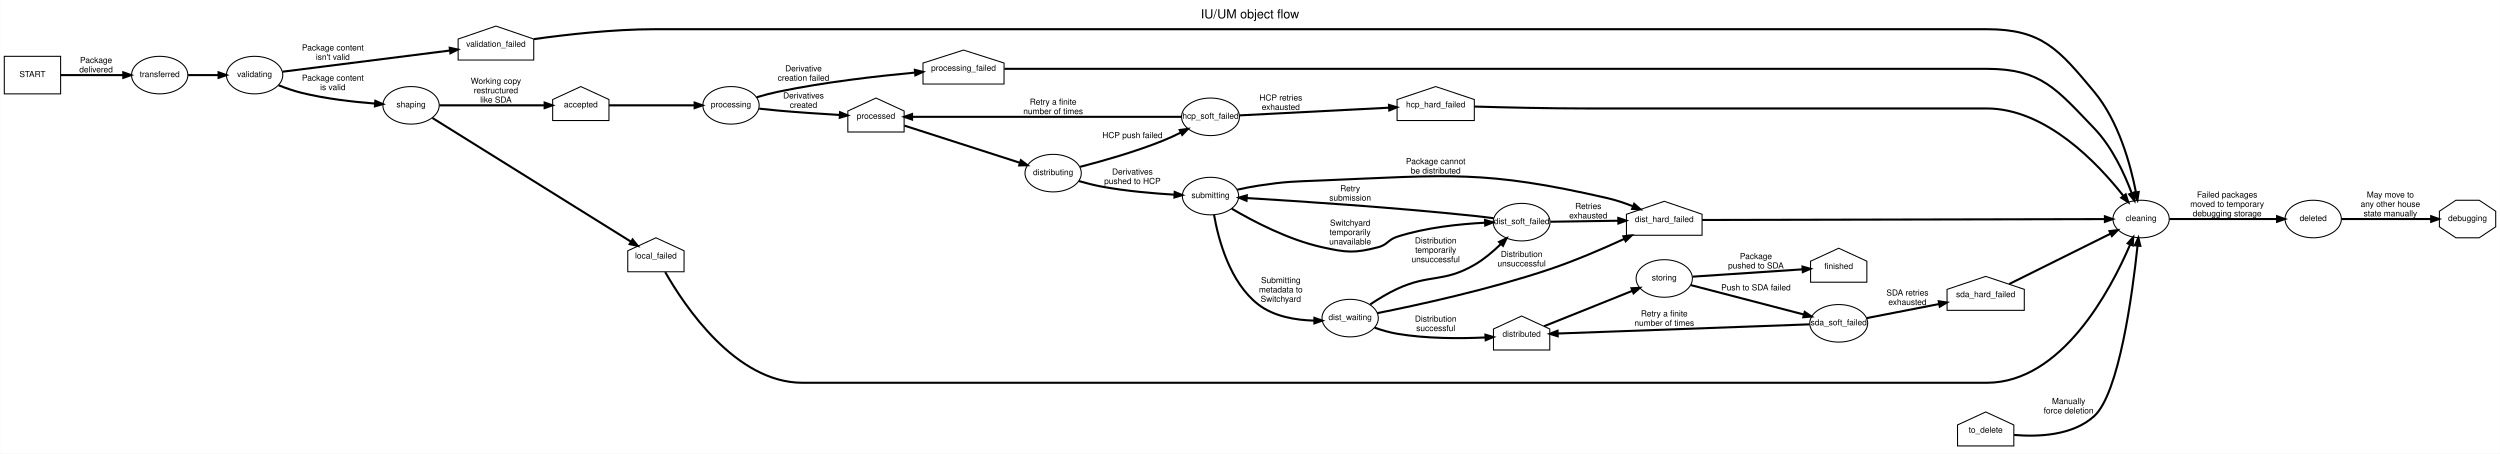
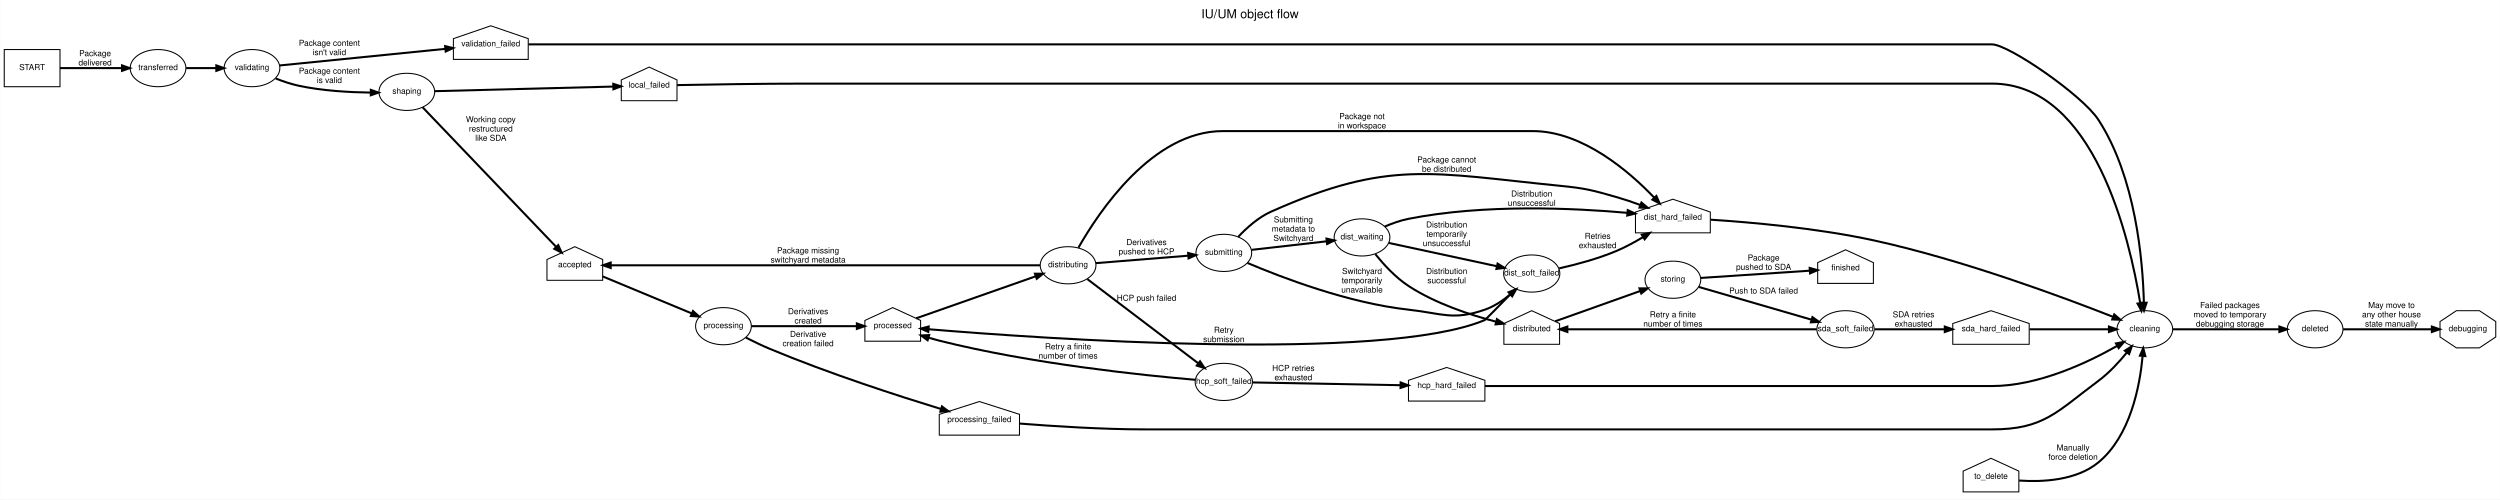
- <svg xmlns="http://www.w3.org/2000/svg" width="2397pt" height="435pt" viewBox="0.00 0.00 2396.77 435.00">
-   <g id="graph0" class="graph" transform="scale(1 1) rotate(0) translate(4 431)">
-     <polygon fill="white" stroke="transparent" points="-4,4 -4,-431 2392.77,-431 2392.77,4 -4,4" />
-     <text text-anchor="middle" x="1194.39" y="-413.4" font-family="Helvetica" font-size="12.00">IU/UM object flow</text>
+ <svg xmlns="http://www.w3.org/2000/svg" width="2422pt" height="484pt" viewBox="0.00 0.00 2421.77 484.00">
+   <g id="graph0" class="graph" transform="scale(1 1) rotate(0) translate(4 480)">
+     <polygon fill="white" stroke="transparent" points="-4,4 -4,-480 2417.77,-480 2417.77,4 -4,4" />
+     <text text-anchor="middle" x="1206.89" y="-462.4" font-family="Helvetica" font-size="12.00">IU/UM object flow</text>
    <g id="node1" class="node">
-       <polygon fill="none" stroke="black" points="54,-377 0,-377 0,-341 54,-341 54,-377" />
-       <text text-anchor="middle" x="27" y="-357.1" font-family="Helvetica" font-size="8.00">START</text>
+       <polygon fill="none" stroke="black" points="54,-432 0,-432 0,-396 54,-396 54,-432" />
+       <text text-anchor="middle" x="27" y="-412.1" font-family="Helvetica" font-size="8.00">START</text>
    </g>
    <g id="node2" class="node">
-       <ellipse fill="none" stroke="black" cx="149" cy="-359" rx="27" ry="18" />
-       <text text-anchor="middle" x="149" y="-357.1" font-family="Helvetica" font-size="8.00">transferred</text>
+       <ellipse fill="none" stroke="black" cx="149" cy="-414" rx="27" ry="18" />
+       <text text-anchor="middle" x="149" y="-412.1" font-family="Helvetica" font-size="8.00">transferred</text>
    </g>
    <g id="edge1" class="edge">
-       <path fill="none" stroke="black" stroke-width="2" d="M54.04,-359C71.61,-359 94.97,-359 114,-359" />
-       <polygon fill="black" stroke="black" stroke-width="2" points="114.1,-361.63 121.6,-359 114.1,-356.38 114.1,-361.63" />
-       <text text-anchor="middle" x="88" y="-370.6" font-family="Helvetica" font-size="8.00">Package</text>
-       <text text-anchor="middle" x="88" y="-361.6" font-family="Helvetica" font-size="8.00">delivered</text>
+       <path fill="none" stroke="black" stroke-width="2" d="M54.04,-414C71.61,-414 94.97,-414 114,-414" />
+       <polygon fill="black" stroke="black" stroke-width="2" points="114.1,-416.63 121.6,-414 114.1,-411.38 114.1,-416.63" />
+       <text text-anchor="middle" x="88" y="-425.6" font-family="Helvetica" font-size="8.00">Package</text>
+       <text text-anchor="middle" x="88" y="-416.6" font-family="Helvetica" font-size="8.00">delivered</text>
    </g>
    <g id="node3" class="node">
-       <ellipse fill="none" stroke="black" cx="240" cy="-359" rx="27" ry="18" />
-       <text text-anchor="middle" x="240" y="-357.1" font-family="Helvetica" font-size="8.00">validating</text>
+       <ellipse fill="none" stroke="black" cx="240" cy="-414" rx="27" ry="18" />
+       <text text-anchor="middle" x="240" y="-412.1" font-family="Helvetica" font-size="8.00">validating</text>
    </g>
    <g id="edge2" class="edge">
-       <path fill="none" stroke="black" stroke-width="2" d="M176.22,-359C185.37,-359 195.76,-359 205.41,-359" />
-       <polygon fill="black" stroke="black" stroke-width="2" points="205.47,-361.63 212.97,-359 205.47,-356.38 205.47,-361.63" />
+       <path fill="none" stroke="black" stroke-width="2" d="M176.22,-414C185.37,-414 195.76,-414 205.41,-414" />
+       <polygon fill="black" stroke="black" stroke-width="2" points="205.47,-416.63 212.97,-414 205.47,-411.38 205.47,-416.63" />
    </g>
    <g id="node4" class="node">
-       <polygon fill="none" stroke="black" points="507.65,-393.56 471.38,-406 435.12,-393.56 435.15,-373.44 507.62,-373.44 507.65,-393.56" />
-       <text text-anchor="middle" x="471.38" y="-386.1" font-family="Helvetica" font-size="8.00">validation_failed</text>
+       <polygon fill="none" stroke="black" points="507.65,-442.56 471.38,-455 435.12,-442.56 435.15,-422.44 507.62,-422.44 507.65,-442.56" />
+       <text text-anchor="middle" x="471.38" y="-435.1" font-family="Helvetica" font-size="8.00">validation_failed</text>
    </g>
    <g id="edge4" class="edge">
-       <path fill="none" stroke="black" stroke-width="2" d="M266.87,-362.27C305.82,-367.2 380.01,-376.57 427.24,-382.55" />
-       <polygon fill="black" stroke="black" stroke-width="2" points="427.1,-385.17 434.87,-383.51 427.76,-379.96 427.1,-385.17" />
-       <text text-anchor="middle" x="315" y="-382.6" font-family="Helvetica" font-size="8.00">Package content</text>
-       <text text-anchor="middle" x="315" y="-373.6" font-family="Helvetica" font-size="8.00">isn't valid</text>
+       <path fill="none" stroke="black" stroke-width="2" d="M266.87,-416.59C305.82,-420.5 380.01,-427.94 427.24,-432.67" />
+       <polygon fill="black" stroke="black" stroke-width="2" points="427.14,-435.3 434.87,-433.44 427.67,-430.08 427.14,-435.3" />
+       <text text-anchor="middle" x="315" y="-435.6" font-family="Helvetica" font-size="8.00">Package content</text>
+       <text text-anchor="middle" x="315" y="-426.6" font-family="Helvetica" font-size="8.00">isn't valid</text>
    </g>
    <g id="node5" class="node">
-       <ellipse fill="none" stroke="black" cx="390" cy="-330" rx="27" ry="18" />
-       <text text-anchor="middle" x="390" y="-328.1" font-family="Helvetica" font-size="8.00">shaping</text>
+       <ellipse fill="none" stroke="black" cx="390" cy="-391" rx="27" ry="18" />
+       <text text-anchor="middle" x="390" y="-389.1" font-family="Helvetica" font-size="8.00">shaping</text>
    </g>
    <g id="edge3" class="edge">
-       <path fill="none" stroke="black" stroke-width="2" d="M263.03,-349.23C269.95,-346.51 277.69,-343.8 285,-342 308.16,-336.29 334.9,-333.28 355.47,-331.7" />
-       <polygon fill="black" stroke="black" stroke-width="2" points="355.74,-334.32 363.03,-331.17 355.37,-329.08 355.74,-334.32" />
-       <text text-anchor="middle" x="315" y="-353.6" font-family="Helvetica" font-size="8.00">Package content</text>
-       <text text-anchor="middle" x="315" y="-344.6" font-family="Helvetica" font-size="8.00">is valid</text>
+       <path fill="none" stroke="black" stroke-width="2" d="M262.97,-403.97C269.88,-401.24 277.64,-398.59 285,-397 308.04,-392.01 334.58,-390.55 355.08,-390.31" />
+       <polygon fill="black" stroke="black" stroke-width="2" points="355.14,-392.94 362.63,-390.28 355.11,-387.69 355.14,-392.94" />
+       <text text-anchor="middle" x="315" y="-408.6" font-family="Helvetica" font-size="8.00">Package content</text>
+       <text text-anchor="middle" x="315" y="-399.6" font-family="Helvetica" font-size="8.00">is valid</text>
    </g>
    <g id="node21" class="node">
-       <ellipse fill="none" stroke="black" cx="2048.77" cy="-221" rx="27" ry="18" />
-       <text text-anchor="middle" x="2048.77" y="-219.1" font-family="Helvetica" font-size="8.00">cleaning</text>
+       <ellipse fill="none" stroke="black" cx="2073.77" cy="-161" rx="27" ry="18" />
+       <text text-anchor="middle" x="2073.77" y="-159.1" font-family="Helvetica" font-size="8.00">cleaning</text>
    </g>
    <g id="edge5" class="edge">
-       <path fill="none" stroke="black" stroke-width="2" d="M507.77,-393.5C538.38,-397.78 583.89,-403 623.77,-403 623.77,-403 623.77,-403 1900.75,-403 1953.74,-403 1969.85,-383.7 2003.77,-343 2027.26,-314.82 2038.67,-273.1 2043.87,-246.48" />
-       <polygon fill="black" stroke="black" stroke-width="2" points="2046.45,-246.92 2045.23,-239.07 2041.29,-245.97 2046.45,-246.92" />
+       <path fill="none" stroke="black" stroke-width="2" d="M507.86,-437C538.54,-437 584.08,-437 623.77,-437 623.77,-437 623.77,-437 1925.75,-437 1941.7,-437 2013.23,-387.9 2028.77,-364 2064.98,-308.3 2071.86,-227.65 2072.87,-186.79" />
+       <polygon fill="black" stroke="black" stroke-width="2" points="2075.5,-186.72 2073.01,-179.17 2070.25,-186.63 2075.5,-186.72" />
    </g>
    <g id="node6" class="node">
-       <polygon fill="none" stroke="black" points="651.77,-190.56 624.77,-203 597.77,-190.56 597.79,-170.44 651.74,-170.44 651.77,-190.56" />
-       <text text-anchor="middle" x="624.77" y="-183.1" font-family="Helvetica" font-size="8.00">local_failed</text>
+       <polygon fill="none" stroke="black" points="651.77,-402.56 624.77,-415 597.77,-402.56 597.79,-382.44 651.74,-382.44 651.77,-402.56" />
+       <text text-anchor="middle" x="624.77" y="-395.1" font-family="Helvetica" font-size="8.00">local_failed</text>
    </g>
    <g id="edge7" class="edge">
-       <path fill="none" stroke="black" stroke-width="2" d="M410.45,-317.89C453.16,-291.28 555.01,-227.83 600.79,-199.31" />
-       <polygon fill="black" stroke="black" stroke-width="2" points="602.4,-201.4 607.38,-195.21 599.63,-196.94 602.4,-201.4" />
+       <path fill="none" stroke="black" stroke-width="2" d="M417.25,-391.68C459.62,-392.77 543.06,-394.92 589.87,-396.13" />
+       <polygon fill="black" stroke="black" stroke-width="2" points="590.05,-398.76 597.61,-396.33 590.18,-393.51 590.05,-398.76" />
    </g>
    <g id="node7" class="node">
-       <polygon fill="none" stroke="black" points="579.77,-335.56 552.77,-348 525.77,-335.56 525.79,-315.44 579.74,-315.44 579.77,-335.56" />
-       <text text-anchor="middle" x="552.77" y="-328.1" font-family="Helvetica" font-size="8.00">accepted</text>
+       <polygon fill="none" stroke="black" points="579.77,-228.56 552.77,-241 525.77,-228.56 525.79,-208.44 579.74,-208.44 579.77,-228.56" />
+       <text text-anchor="middle" x="552.77" y="-221.1" font-family="Helvetica" font-size="8.00">accepted</text>
    </g>
    <g id="edge6" class="edge">
-       <path fill="none" stroke="black" stroke-width="2" d="M417.19,-330C444.63,-330 487.85,-330 517.88,-330" />
-       <polygon fill="black" stroke="black" stroke-width="2" points="518.09,-332.63 525.59,-330 518.09,-327.38 518.09,-332.63" />
-       <text text-anchor="middle" x="471.38" y="-350.6" font-family="Helvetica" font-size="8.00">Working copy</text>
-       <text text-anchor="middle" x="471.38" y="-341.6" font-family="Helvetica" font-size="8.00">restructured</text>
-       <text text-anchor="middle" x="471.38" y="-332.6" font-family="Helvetica" font-size="8.00">like SDA</text>
+       <path fill="none" stroke="black" stroke-width="2" d="M405.27,-376.09C434.78,-345.25 502.46,-274.52 534.43,-241.11" />
+       <polygon fill="black" stroke="black" stroke-width="2" points="536.68,-242.56 539.97,-235.33 532.89,-238.93 536.68,-242.56" />
+       <text text-anchor="middle" x="471.38" y="-361.6" font-family="Helvetica" font-size="8.00">Working copy</text>
+       <text text-anchor="middle" x="471.38" y="-352.6" font-family="Helvetica" font-size="8.00">restructured</text>
+       <text text-anchor="middle" x="471.38" y="-343.6" font-family="Helvetica" font-size="8.00">like SDA</text>
    </g>
    <g id="edge8" class="edge">
-       <path fill="none" stroke="black" stroke-width="2" d="M633.67,-170.16C652.07,-137.85 701.15,-64 765.27,-64 765.27,-64 765.27,-64 1900.75,-64 1972.56,-64 2019.44,-152.58 2038.33,-196.67" />
-       <polygon fill="black" stroke="black" stroke-width="2" points="2035.91,-197.69 2041.22,-203.6 2040.76,-195.67 2035.91,-197.69" />
+       <path fill="none" stroke="black" stroke-width="2" d="M651.85,-397.55C682.13,-398.14 733.56,-399 777.77,-399 777.77,-399 777.77,-399 1925.75,-399 2024.75,-399 2059.31,-248.09 2069.28,-186.61" />
+       <polygon fill="black" stroke="black" stroke-width="2" points="2071.92,-186.7 2070.48,-178.89 2066.73,-185.9 2071.92,-186.7" />
    </g>
    <g id="node8" class="node">
-       <ellipse fill="none" stroke="black" cx="696.77" cy="-330" rx="27" ry="18" />
-       <text text-anchor="middle" x="696.77" y="-328.1" font-family="Helvetica" font-size="8.00">processing</text>
+       <ellipse fill="none" stroke="black" cx="696.77" cy="-164" rx="27" ry="18" />
+       <text text-anchor="middle" x="696.77" y="-162.1" font-family="Helvetica" font-size="8.00">processing</text>
    </g>
    <g id="edge9" class="edge">
-       <path fill="none" stroke="black" stroke-width="2" d="M579.81,-330C602.89,-330 636.72,-330 661.89,-330" />
-       <polygon fill="black" stroke="black" stroke-width="2" points="661.91,-332.63 669.41,-330 661.91,-327.38 661.91,-332.63" />
+       <path fill="none" stroke="black" stroke-width="2" d="M579.81,-212.18C604.15,-202.07 640.46,-186.98 665.95,-176.39" />
+       <polygon fill="black" stroke="black" stroke-width="2" points="667.24,-178.69 673.16,-173.39 665.23,-173.85 667.24,-178.69" />
    </g>
    <g id="node9" class="node">
-       <polygon fill="none" stroke="black" points="958.58,-370.56 919.7,-383 880.83,-370.56 880.87,-350.44 958.54,-350.44 958.58,-370.56" />
-       <text text-anchor="middle" x="919.7" y="-363.1" font-family="Helvetica" font-size="8.00">processing_failed</text>
+       <polygon fill="none" stroke="black" points="983.58,-78.56 944.7,-91 905.83,-78.56 905.87,-58.44 983.54,-58.44 983.58,-78.56" />
+       <text text-anchor="middle" x="944.7" y="-71.1" font-family="Helvetica" font-size="8.00">processing_failed</text>
    </g>
    <g id="edge11" class="edge">
-       <path fill="none" stroke="black" stroke-width="2" d="M721.33,-337.74C727.89,-339.68 735.06,-341.6 741.77,-343 785.86,-352.19 836.98,-358.04 872.91,-361.38" />
-       <polygon fill="black" stroke="black" stroke-width="2" points="873.08,-364.03 880.79,-362.09 873.55,-358.8 873.08,-364.03" />
-       <text text-anchor="middle" x="766.27" y="-362.6" font-family="Helvetica" font-size="8.00">Derivative</text>
-       <text text-anchor="middle" x="766.27" y="-353.6" font-family="Helvetica" font-size="8.00">creation failed</text>
+       <path fill="none" stroke="black" stroke-width="2" d="M718.54,-152.9C725.79,-149.21 734.05,-145.23 741.77,-142 798.55,-118.23 866.69,-96.25 907.53,-83.75" />
+       <polygon fill="black" stroke="black" stroke-width="2" points="908.42,-86.22 914.83,-81.52 906.89,-81.2 908.42,-86.22" />
+       <text text-anchor="middle" x="778.77" y="-153.6" font-family="Helvetica" font-size="8.00">Derivative</text>
+       <text text-anchor="middle" x="778.77" y="-144.6" font-family="Helvetica" font-size="8.00">creation failed</text>
    </g>
    <g id="node10" class="node">
-       <polygon fill="none" stroke="black" points="862.77,-324.56 835.77,-337 808.77,-324.56 808.79,-304.44 862.74,-304.44 862.77,-324.56" />
-       <text text-anchor="middle" x="835.77" y="-317.1" font-family="Helvetica" font-size="8.00">processed</text>
+       <polygon fill="none" stroke="black" points="887.77,-169.56 860.77,-182 833.77,-169.56 833.79,-149.44 887.74,-149.44 887.77,-169.56" />
+       <text text-anchor="middle" x="860.77" y="-162.1" font-family="Helvetica" font-size="8.00">processed</text>
    </g>
    <g id="edge10" class="edge">
-       <path fill="none" stroke="black" stroke-width="2" d="M723.8,-326.83C729.7,-326.17 735.95,-325.52 741.77,-325 761.33,-323.26 783.26,-321.82 800.9,-320.79" />
-       <polygon fill="black" stroke="black" stroke-width="2" points="801.35,-323.39 808.68,-320.34 801.05,-318.15 801.35,-323.39" />
-       <text text-anchor="middle" x="766.27" y="-336.6" font-family="Helvetica" font-size="8.00">Derivatives</text>
-       <text text-anchor="middle" x="766.27" y="-327.6" font-family="Helvetica" font-size="8.00">created</text>
+       <path fill="none" stroke="black" stroke-width="2" d="M723.79,-164C751.46,-164 795.34,-164 825.73,-164" />
+       <polygon fill="black" stroke="black" stroke-width="2" points="826.03,-166.63 833.53,-164 826.03,-161.38 826.03,-166.63" />
+       <text text-anchor="middle" x="778.77" y="-175.6" font-family="Helvetica" font-size="8.00">Derivatives</text>
+       <text text-anchor="middle" x="778.77" y="-166.6" font-family="Helvetica" font-size="8.00">created</text>
    </g>
    <g id="edge12" class="edge">
-       <path fill="none" stroke="black" stroke-width="2" d="M958.83,-365C991.24,-365 1038.99,-365 1080.64,-365 1080.64,-365 1080.64,-365 1900.75,-365 1953.08,-365 1967.46,-345.68 2003.77,-308 2020.88,-290.25 2032.76,-264.53 2039.83,-245.66" />
-       <polygon fill="black" stroke="black" stroke-width="2" points="2042.32,-246.49 2042.39,-238.54 2037.38,-244.71 2042.32,-246.49" />
+       <path fill="none" stroke="black" stroke-width="2" d="M983.8,-69.65C1016.18,-67.09 1063.92,-64 1105.64,-64 1105.64,-64 1105.64,-64 1925.75,-64 1976.08,-64 1988.36,-81 2028.77,-111 2039.13,-118.69 2048.82,-129.17 2056.45,-138.55" />
+       <polygon fill="black" stroke="black" stroke-width="2" points="2054.45,-140.26 2061.16,-144.52 2058.57,-137.01 2054.45,-140.26" />
    </g>
    <g id="node14" class="node">
-       <ellipse fill="none" stroke="black" cx="1005.64" cy="-265" rx="27" ry="18" />
-       <text text-anchor="middle" x="1005.64" y="-263.1" font-family="Helvetica" font-size="8.00">distributing</text>
+       <ellipse fill="none" stroke="black" cx="1030.64" cy="-223" rx="27" ry="18" />
+       <text text-anchor="middle" x="1030.64" y="-221.1" font-family="Helvetica" font-size="8.00">distributing</text>
    </g>
    <g id="edge13" class="edge">
-       <path fill="none" stroke="black" stroke-width="2" d="M863,-310.56C892.96,-300.92 941.95,-285.17 973.74,-274.94" />
-       <polygon fill="black" stroke="black" stroke-width="2" points="974.7,-277.39 981.03,-272.59 973.09,-272.39 974.7,-277.39" />
+       <path fill="none" stroke="black" stroke-width="2" d="M883.37,-171.59C912.84,-181.95 965.81,-200.57 999.27,-212.33" />
+       <polygon fill="black" stroke="black" stroke-width="2" points="998.56,-214.86 1006.51,-214.87 1000.3,-209.91 998.56,-214.86" />
    </g>
    <g id="node11" class="node">
-       <ellipse fill="none" stroke="black" cx="1591.57" cy="-164" rx="27" ry="18" />
-       <text text-anchor="middle" x="1591.57" y="-162.1" font-family="Helvetica" font-size="8.00">storing</text>
+       <ellipse fill="none" stroke="black" cx="1616.57" cy="-209" rx="27" ry="18" />
+       <text text-anchor="middle" x="1616.57" y="-207.1" font-family="Helvetica" font-size="8.00">storing</text>
    </g>
    <g id="node12" class="node">
-       <ellipse fill="none" stroke="black" cx="1758.84" cy="-121" rx="27.77" ry="18" />
-       <text text-anchor="middle" x="1758.84" y="-119.1" font-family="Helvetica" font-size="8.00">sda_soft_failed</text>
+       <ellipse fill="none" stroke="black" cx="1783.84" cy="-161" rx="27.77" ry="18" />
+       <text text-anchor="middle" x="1783.84" y="-159.1" font-family="Helvetica" font-size="8.00">sda_soft_failed</text>
+     </g>
+     <g id="edge32" class="edge">
+       <path fill="none" stroke="black" stroke-width="2" d="M1641.61,-202.02C1670.45,-193.64 1718.92,-179.57 1750.89,-170.28" />
+       <polygon fill="black" stroke="black" stroke-width="2" points="1751.77,-172.76 1758.24,-168.14 1750.31,-167.72 1751.77,-172.76" />
+       <text text-anchor="middle" x="1704.46" y="-195.6" font-family="Helvetica" font-size="8.00">Push to SDA failed</text>
+     </g>
+     <g id="node22" class="node">
+       <polygon fill="none" stroke="black" points="1810.84,-225.56 1783.84,-238 1756.84,-225.56 1756.87,-205.44 1810.82,-205.44 1810.84,-225.56" />
+       <text text-anchor="middle" x="1783.84" y="-218.1" font-family="Helvetica" font-size="8.00">finished</text>
+     </g>
+     <g id="edge31" class="edge">
+       <path fill="none" stroke="black" stroke-width="2" d="M1643.76,-210.74C1672.29,-212.64 1718.01,-215.68 1749.19,-217.76" />
+       <polygon fill="black" stroke="black" stroke-width="2" points="1749.12,-220.39 1756.78,-218.27 1749.47,-215.15 1749.12,-220.39" />
+       <text text-anchor="middle" x="1704.46" y="-227.6" font-family="Helvetica" font-size="8.00">Package</text>
+       <text text-anchor="middle" x="1704.46" y="-218.6" font-family="Helvetica" font-size="8.00">pushed to SDA</text>
+     </g>
+     <g id="node13" class="node">
+       <polygon fill="none" stroke="black" points="1961.79,-166.56 1924.75,-179 1887.71,-166.56 1887.74,-146.44 1961.76,-146.44 1961.79,-166.56" />
+       <text text-anchor="middle" x="1924.75" y="-159.1" font-family="Helvetica" font-size="8.00">sda_hard_failed</text>
+     </g>
+     <g id="edge34" class="edge">
+       <path fill="none" stroke="black" stroke-width="2" d="M1811.96,-161C1831.24,-161 1857.56,-161 1879.82,-161" />
+       <polygon fill="black" stroke="black" stroke-width="2" points="1880,-163.63 1887.5,-161 1880,-158.38 1880,-163.63" />
+       <text text-anchor="middle" x="1849.73" y="-172.6" font-family="Helvetica" font-size="8.00">SDA retries</text>
+       <text text-anchor="middle" x="1849.73" y="-163.6" font-family="Helvetica" font-size="8.00">exhausted</text>
+     </g>
+     <g id="node20" class="node">
+       <polygon fill="none" stroke="black" points="1506.82,-166.56 1479.82,-179 1452.82,-166.56 1452.85,-146.44 1506.8,-146.44 1506.82,-166.56" />
+       <text text-anchor="middle" x="1479.82" y="-159.1" font-family="Helvetica" font-size="8.00">distributed</text>
+     </g>
+     <g id="edge33" class="edge">
+       <path fill="none" stroke="black" stroke-width="2" d="M1755.92,-161C1700.77,-161 1575.07,-161 1514.58,-161" />
+       <polygon fill="black" stroke="black" stroke-width="2" points="1514.33,-158.38 1506.83,-161 1514.33,-163.63 1514.33,-158.38" />
+       <text text-anchor="middle" x="1616.57" y="-172.6" font-family="Helvetica" font-size="8.00">Retry a finite</text>
+       <text text-anchor="middle" x="1616.57" y="-163.6" font-family="Helvetica" font-size="8.00">number of times</text>
+     </g>
+     <g id="edge35" class="edge">
+       <path fill="none" stroke="black" stroke-width="2" d="M1962.09,-161C1985.52,-161 2015.78,-161 2038.74,-161" />
+       <polygon fill="black" stroke="black" stroke-width="2" points="2039.04,-163.63 2046.54,-161 2039.04,-158.38 2039.04,-163.63" />
+     </g>
+     <g id="edge16" class="edge">
+       <path fill="none" stroke="black" stroke-width="2" d="M1003.46,-223C922.81,-223 678.15,-223 587.78,-223" />
+       <polygon fill="black" stroke="black" stroke-width="2" points="587.53,-220.38 580.03,-223 587.53,-225.63 587.53,-220.38" />
+       <text text-anchor="middle" x="778.77" y="-234.6" font-family="Helvetica" font-size="8.00">Package missing</text>
+       <text text-anchor="middle" x="778.77" y="-225.6" font-family="Helvetica" font-size="8.00">switchyard metadata</text>
+     </g>
+     <g id="node15" class="node">
+       <ellipse fill="none" stroke="black" cx="1181.52" cy="-110" rx="27.77" ry="18" />
+       <text text-anchor="middle" x="1181.52" y="-108.1" font-family="Helvetica" font-size="8.00">hcp_soft_failed</text>
+     </g>
+     <g id="edge17" class="edge">
+       <path fill="none" stroke="black" stroke-width="2" d="M1049.3,-209.59C1076.05,-189.29 1126.89,-150.71 1156.83,-127.98" />
+       <polygon fill="black" stroke="black" stroke-width="2" points="1158.5,-130.01 1162.88,-123.39 1155.32,-125.83 1158.5,-130.01" />
+       <text text-anchor="middle" x="1106.64" y="-188.6" font-family="Helvetica" font-size="8.00">HCP push failed</text>
+     </g>
+     <g id="node17" class="node">
+       <polygon fill="none" stroke="black" points="1652.84,-274.56 1616.57,-287 1580.31,-274.56 1580.34,-254.44 1652.81,-254.44 1652.84,-274.56" />
+       <text text-anchor="middle" x="1616.57" y="-267.1" font-family="Helvetica" font-size="8.00">dist_hard_failed</text>
+     </g>
+     <g id="edge15" class="edge">
+       <path fill="none" stroke="black" stroke-width="2" d="M1040.64,-240C1060.67,-275.23 1112.58,-353 1180.52,-353 1180.52,-353 1180.52,-353 1480.82,-353 1529.31,-353 1574.79,-313.34 1598.49,-288.53" />
+       <polygon fill="black" stroke="black" stroke-width="2" points="1600.57,-290.15 1603.77,-282.87 1596.73,-286.57 1600.57,-290.15" />
+       <text text-anchor="middle" x="1315.41" y="-364.6" font-family="Helvetica" font-size="8.00">Package not</text>
+       <text text-anchor="middle" x="1315.41" y="-355.6" font-family="Helvetica" font-size="8.00">in workspace</text>
+     </g>
+     <g id="node18" class="node">
+       <ellipse fill="none" stroke="black" cx="1181.52" cy="-235" rx="27" ry="18" />
+       <text text-anchor="middle" x="1181.52" y="-233.1" font-family="Helvetica" font-size="8.00">submitting</text>
+     </g>
+     <g id="edge14" class="edge">
+       <path fill="none" stroke="black" stroke-width="2" d="M1057.57,-225.09C1082.37,-227.09 1119.88,-230.11 1146.95,-232.29" />
+       <polygon fill="black" stroke="black" stroke-width="2" points="1146.95,-234.93 1154.64,-232.91 1147.37,-229.69 1146.95,-234.93" />
+       <text text-anchor="middle" x="1106.64" y="-242.6" font-family="Helvetica" font-size="8.00">Derivatives</text>
+       <text text-anchor="middle" x="1106.64" y="-233.6" font-family="Helvetica" font-size="8.00">pushed to HCP</text>
+     </g>
+     <g id="edge18" class="edge">
+       <path fill="none" stroke="black" stroke-width="2" d="M1153.65,-112.08C1104.05,-116.31 995.05,-127.51 905.77,-150 902.44,-150.84 899,-151.79 895.57,-152.79" />
+       <polygon fill="black" stroke="black" stroke-width="2" points="894.56,-150.35 888.14,-155.03 896.08,-155.37 894.56,-150.35" />
+       <text text-anchor="middle" x="1030.64" y="-141.6" font-family="Helvetica" font-size="8.00">Retry a finite</text>
+       <text text-anchor="middle" x="1030.64" y="-132.6" font-family="Helvetica" font-size="8.00">number of times</text>
+     </g>
+     <g id="node16" class="node">
+       <polygon fill="none" stroke="black" points="1434.48,-111.56 1397.43,-124 1360.39,-111.56 1360.42,-91.44 1434.44,-91.44 1434.48,-111.56" />
+       <text text-anchor="middle" x="1397.43" y="-104.1" font-family="Helvetica" font-size="8.00">hcp_hard_failed</text>
+     </g>
+     <g id="edge19" class="edge">
+       <path fill="none" stroke="black" stroke-width="2" d="M1209.62,-109.49C1245.6,-108.82 1309.6,-107.62 1352.53,-106.82" />
+       <polygon fill="black" stroke="black" stroke-width="2" points="1352.84,-109.44 1360.29,-106.68 1352.74,-104.19 1352.84,-109.44" />
+       <text text-anchor="middle" x="1248.91" y="-120.6" font-family="Helvetica" font-size="8.00">HCP retries</text>
+       <text text-anchor="middle" x="1248.91" y="-111.6" font-family="Helvetica" font-size="8.00">exhausted</text>
+     </g>
+     <g id="edge20" class="edge">
+       <path fill="none" stroke="black" stroke-width="2" d="M1434.6,-106C1463.77,-106 1505.88,-106 1542.69,-106 1542.69,-106 1542.69,-106 1925.75,-106 1970.47,-106 2018.27,-128.6 2046.82,-144.82" />
+       <polygon fill="black" stroke="black" stroke-width="2" points="2045.85,-147.29 2053.65,-148.79 2048.49,-142.76 2045.85,-147.29" />
+     </g>
+     <g id="edge29" class="edge">
+       <path fill="none" stroke="black" stroke-width="2" d="M1653.01,-267.17C1692.2,-264.65 1757.05,-258.97 1811.73,-247 1897.56,-228.21 1994.98,-191.95 2042.91,-173.08" />
+       <polygon fill="black" stroke="black" stroke-width="2" points="2044.16,-175.41 2050.17,-170.21 2042.23,-170.53 2044.16,-175.41" />
+     </g>
+     <g id="edge23" class="edge">
+       <path fill="none" stroke="black" stroke-width="2" d="M1195.43,-250.52C1203.64,-259.25 1215.02,-269.48 1227.41,-275 1341.44,-325.82 1382.96,-312.3 1507.19,-300 1532,-297.54 1538.22,-295.84 1562.19,-289 1569.69,-286.86 1577.62,-284.15 1585.02,-281.41" />
+       <polygon fill="black" stroke="black" stroke-width="2" points="1586.11,-283.8 1592.2,-278.69 1584.25,-278.89 1586.11,-283.8" />
+       <text text-anchor="middle" x="1397.43" y="-322.6" font-family="Helvetica" font-size="8.00">Package cannot</text>
+       <text text-anchor="middle" x="1397.43" y="-313.6" font-family="Helvetica" font-size="8.00">be distributed</text>
+     </g>
+     <g id="node19" class="node">
+       <ellipse fill="none" stroke="black" cx="1315.41" cy="-250" rx="27" ry="18" />
+       <text text-anchor="middle" x="1315.41" y="-248.1" font-family="Helvetica" font-size="8.00">dist_waiting</text>
+     </g>
+     <g id="edge21" class="edge">
+       <path fill="none" stroke="black" stroke-width="2" d="M1208.27,-237.93C1229.05,-240.29 1258.46,-243.64 1281.05,-246.21" />
+       <polygon fill="black" stroke="black" stroke-width="2" points="1280.98,-248.84 1288.73,-247.08 1281.58,-243.62 1280.98,-248.84" />
+       <text text-anchor="middle" x="1248.91" y="-264.6" font-family="Helvetica" font-size="8.00">Submitting</text>
+       <text text-anchor="middle" x="1248.91" y="-255.6" font-family="Helvetica" font-size="8.00">metadata to</text>
+       <text text-anchor="middle" x="1248.91" y="-246.6" font-family="Helvetica" font-size="8.00">Switchyard</text>
+     </g>
+     <g id="node26" class="node">
+       <ellipse fill="none" stroke="black" cx="1479.82" cy="-215" rx="27.24" ry="18" />
+       <text text-anchor="middle" x="1479.82" y="-213.1" font-family="Helvetica" font-size="8.00">dist_soft_failed</text>
+     </g>
+     <g id="edge22" class="edge">
+       <path fill="none" stroke="black" stroke-width="2" d="M1204.41,-225.25C1237.41,-211.23 1302.25,-186.38 1360.41,-180 1393.12,-176.41 1403.36,-169.21 1434.45,-180 1443.43,-183.12 1451.97,-188.88 1459.11,-194.85" />
+       <polygon fill="black" stroke="black" stroke-width="2" points="1457.41,-196.85 1464.77,-199.86 1460.89,-192.92 1457.41,-196.85" />
+       <text text-anchor="middle" x="1315.41" y="-214.6" font-family="Helvetica" font-size="8.00">Switchyard</text>
+       <text text-anchor="middle" x="1315.41" y="-205.6" font-family="Helvetica" font-size="8.00">temporarily</text>
+       <text text-anchor="middle" x="1315.41" y="-196.6" font-family="Helvetica" font-size="8.00">unavailable</text>
+     </g>
+     <g id="edge25" class="edge">
+       <path fill="none" stroke="black" stroke-width="2" d="M1337.38,-260.5C1344.51,-263.54 1352.64,-266.46 1360.41,-268 1433.77,-282.57 1521.35,-278.36 1572.49,-273.8" />
+       <polygon fill="black" stroke="black" stroke-width="2" points="1572.84,-276.4 1580.07,-273.1 1572.36,-271.18 1572.84,-276.4" />
+       <text text-anchor="middle" x="1479.82" y="-289.6" font-family="Helvetica" font-size="8.00">Distribution</text>
+       <text text-anchor="middle" x="1479.82" y="-280.6" font-family="Helvetica" font-size="8.00">unsuccessful</text>
+     </g>
+     <g id="edge24" class="edge">
+       <path fill="none" stroke="black" stroke-width="2" d="M1328.33,-233.74C1336.41,-223.7 1347.88,-211.2 1360.41,-203 1386.54,-185.89 1420.49,-174.78 1445.33,-168.31" />
+       <polygon fill="black" stroke="black" stroke-width="2" points="1446.09,-170.83 1452.73,-166.45 1444.81,-165.74 1446.09,-170.83" />
+       <text text-anchor="middle" x="1397.43" y="-214.6" font-family="Helvetica" font-size="8.00">Distribution</text>
+       <text text-anchor="middle" x="1397.43" y="-205.6" font-family="Helvetica" font-size="8.00">successful</text>
+     </g>
+     <g id="edge26" class="edge">
+       <path fill="none" stroke="black" stroke-width="2" d="M1341.43,-244.61C1369.49,-238.56 1415.09,-228.74 1445.99,-222.08" />
+       <polygon fill="black" stroke="black" stroke-width="2" points="1446.73,-224.6 1453.51,-220.46 1445.62,-219.47 1446.73,-224.6" />
+       <text text-anchor="middle" x="1397.43" y="-259.6" font-family="Helvetica" font-size="8.00">Distribution</text>
+       <text text-anchor="middle" x="1397.43" y="-250.6" font-family="Helvetica" font-size="8.00">temporarily</text>
+       <text text-anchor="middle" x="1397.43" y="-241.6" font-family="Helvetica" font-size="8.00">unsuccessful</text>
    </g>
    <g id="edge30" class="edge">
-       <path fill="none" stroke="black" stroke-width="2" d="M1616.96,-157.66C1645.72,-150.17 1693.64,-137.71 1725.48,-129.42" />
-       <polygon fill="black" stroke="black" stroke-width="2" points="1726.22,-131.94 1732.82,-127.51 1724.9,-126.86 1726.22,-131.94" />
-       <text text-anchor="middle" x="1679.46" y="-152.6" font-family="Helvetica" font-size="8.00">Push to SDA failed</text>
-     </g>
-     <g id="node22" class="node">
-       <polygon fill="none" stroke="black" points="1785.84,-180.56 1758.84,-193 1731.84,-180.56 1731.87,-160.44 1785.82,-160.44 1785.84,-180.56" />
-       <text text-anchor="middle" x="1758.84" y="-173.1" font-family="Helvetica" font-size="8.00">finished</text>
-     </g>
-     <g id="edge29" class="edge">
-       <path fill="none" stroke="black" stroke-width="2" d="M1618.76,-165.74C1647.29,-167.64 1693.01,-170.68 1724.19,-172.76" />
-       <polygon fill="black" stroke="black" stroke-width="2" points="1724.12,-175.39 1731.78,-173.27 1724.47,-170.15 1724.12,-175.39" />
-       <text text-anchor="middle" x="1679.46" y="-182.6" font-family="Helvetica" font-size="8.00">Package</text>
-       <text text-anchor="middle" x="1679.46" y="-173.6" font-family="Helvetica" font-size="8.00">pushed to SDA</text>
-     </g>
-     <g id="node13" class="node">
-       <polygon fill="none" stroke="black" points="1936.79,-153.56 1899.75,-166 1862.71,-153.56 1862.74,-133.44 1936.76,-133.44 1936.79,-153.56" />
-       <text text-anchor="middle" x="1899.75" y="-146.1" font-family="Helvetica" font-size="8.00">sda_hard_failed</text>
-     </g>
-     <g id="edge32" class="edge">
-       <path fill="none" stroke="black" stroke-width="2" d="M1785.65,-126.02C1805.1,-129.8 1832.24,-135.07 1855.06,-139.51" />
-       <polygon fill="black" stroke="black" stroke-width="2" points="1854.75,-142.12 1862.61,-140.98 1855.75,-136.97 1854.75,-142.12" />
-       <text text-anchor="middle" x="1824.73" y="-147.6" font-family="Helvetica" font-size="8.00">SDA retries</text>
-       <text text-anchor="middle" x="1824.73" y="-138.6" font-family="Helvetica" font-size="8.00">exhausted</text>
-     </g>
-     <g id="node20" class="node">
-       <polygon fill="none" stroke="black" points="1481.82,-115.56 1454.82,-128 1427.82,-115.56 1427.85,-95.44 1481.8,-95.44 1481.82,-115.56" />
-       <text text-anchor="middle" x="1454.82" y="-108.1" font-family="Helvetica" font-size="8.00">distributed</text>
-     </g>
-     <g id="edge31" class="edge">
-       <path fill="none" stroke="black" stroke-width="2" d="M1730.92,-120.02C1675.77,-118.01 1550.07,-113.43 1489.58,-111.23" />
-       <polygon fill="black" stroke="black" stroke-width="2" points="1489.42,-108.6 1481.83,-110.95 1489.23,-113.84 1489.42,-108.6" />
-       <text text-anchor="middle" x="1591.57" y="-127.6" font-family="Helvetica" font-size="8.00">Retry a finite</text>
-       <text text-anchor="middle" x="1591.57" y="-118.6" font-family="Helvetica" font-size="8.00">number of times</text>
-     </g>
-     <g id="edge33" class="edge">
-       <path fill="none" stroke="black" stroke-width="2" d="M1922.13,-158.61C1947.83,-171.37 1991.03,-192.83 2019.47,-206.95" />
-       <polygon fill="black" stroke="black" stroke-width="2" points="2018.48,-209.39 2026.37,-210.37 2020.82,-204.69 2018.48,-209.39" />
-     </g>
-     <g id="node15" class="node">
-       <ellipse fill="none" stroke="black" cx="1156.52" cy="-319" rx="27.77" ry="18" />
-       <text text-anchor="middle" x="1156.52" y="-317.1" font-family="Helvetica" font-size="8.00">hcp_soft_failed</text>
-     </g>
-     <g id="edge15" class="edge">
-       <path fill="none" stroke="black" stroke-width="2" d="M1031.45,-271.02C1052.8,-276.52 1084.24,-285.41 1110.64,-296 1116.35,-298.29 1122.31,-301.06 1127.96,-303.87" />
-       <polygon fill="black" stroke="black" stroke-width="2" points="1127.02,-306.34 1134.89,-307.42 1129.41,-301.67 1127.02,-306.34" />
-       <text text-anchor="middle" x="1081.64" y="-298.6" font-family="Helvetica" font-size="8.00">HCP push failed</text>
-     </g>
-     <g id="node18" class="node">
-       <ellipse fill="none" stroke="black" cx="1156.52" cy="-243" rx="27" ry="18" />
-       <text text-anchor="middle" x="1156.52" y="-241.1" font-family="Helvetica" font-size="8.00">submitting</text>
-     </g>
-     <g id="edge14" class="edge">
-       <path fill="none" stroke="black" stroke-width="2" d="M1030.31,-257.39C1037.43,-255.35 1045.29,-253.35 1052.64,-252 1075.53,-247.8 1101.65,-245.55 1121.84,-244.35" />
-       <polygon fill="black" stroke="black" stroke-width="2" points="1122.21,-246.95 1129.55,-243.92 1121.92,-241.71 1122.21,-246.95" />
-       <text text-anchor="middle" x="1081.64" y="-263.6" font-family="Helvetica" font-size="8.00">Derivatives</text>
-       <text text-anchor="middle" x="1081.64" y="-254.6" font-family="Helvetica" font-size="8.00">pushed to HCP</text>
-     </g>
-     <g id="edge16" class="edge">
-       <path fill="none" stroke="black" stroke-width="2" d="M1128.63,-319C1070.71,-319 934.29,-319 870.61,-319" />
-       <polygon fill="black" stroke="black" stroke-width="2" points="870.35,-316.38 862.85,-319 870.35,-321.63 870.35,-316.38" />
-       <text text-anchor="middle" x="1005.64" y="-330.6" font-family="Helvetica" font-size="8.00">Retry a finite</text>
-       <text text-anchor="middle" x="1005.64" y="-321.6" font-family="Helvetica" font-size="8.00">number of times</text>
-     </g>
-     <g id="node16" class="node">
-       <polygon fill="none" stroke="black" points="1409.48,-335.56 1372.43,-348 1335.39,-335.56 1335.42,-315.44 1409.44,-315.44 1409.48,-335.56" />
-       <text text-anchor="middle" x="1372.43" y="-328.1" font-family="Helvetica" font-size="8.00">hcp_hard_failed</text>
-     </g>
-     <g id="edge17" class="edge">
-       <path fill="none" stroke="black" stroke-width="2" d="M1184.62,-320.39C1220.67,-322.25 1284.87,-325.55 1327.8,-327.76" />
-       <polygon fill="black" stroke="black" stroke-width="2" points="1327.66,-330.38 1335.29,-328.14 1327.93,-325.13 1327.66,-330.38" />
-       <text text-anchor="middle" x="1223.91" y="-334.6" font-family="Helvetica" font-size="8.00">HCP retries</text>
-       <text text-anchor="middle" x="1223.91" y="-325.6" font-family="Helvetica" font-size="8.00">exhausted</text>
-     </g>
-     <g id="edge18" class="edge">
-       <path fill="none" stroke="black" stroke-width="2" d="M1409.59,-328.83C1438.77,-327.99 1480.87,-327 1517.69,-327 1517.69,-327 1517.69,-327 1900.75,-327 1957.45,-327 2007.17,-274.49 2031.64,-243.38" />
-       <polygon fill="black" stroke="black" stroke-width="2" points="2033.99,-244.64 2036.48,-237.1 2029.82,-241.44 2033.99,-244.64" />
-     </g>
-     <g id="node17" class="node">
-       <polygon fill="none" stroke="black" points="1627.84,-225.56 1591.57,-238 1555.31,-225.56 1555.34,-205.44 1627.81,-205.44 1627.84,-225.56" />
-       <text text-anchor="middle" x="1591.57" y="-218.1" font-family="Helvetica" font-size="8.00">dist_hard_failed</text>
+       <path fill="none" stroke="black" stroke-width="2" d="M1502.47,-168.71C1524.82,-176.67 1559.87,-189.16 1585.03,-198.12" />
+       <polygon fill="black" stroke="black" stroke-width="2" points="1584.22,-200.62 1592.17,-200.66 1585.98,-195.67 1584.22,-200.62" />
+     </g>
+     <g id="node24" class="node">
+       <ellipse fill="none" stroke="black" cx="2238.77" cy="-161" rx="27" ry="18" />
+       <text text-anchor="middle" x="2238.77" y="-159.1" font-family="Helvetica" font-size="8.00">deleted</text>
+     </g>
+     <g id="edge37" class="edge">
+       <path fill="none" stroke="black" stroke-width="2" d="M2100.96,-161C2128.88,-161 2173.21,-161 2203.8,-161" />
+       <polygon fill="black" stroke="black" stroke-width="2" points="2204.15,-163.63 2211.65,-161 2204.15,-158.38 2204.15,-163.63" />
+       <text text-anchor="middle" x="2156.27" y="-181.6" font-family="Helvetica" font-size="8.00">Failed packages</text>
+       <text text-anchor="middle" x="2156.27" y="-172.6" font-family="Helvetica" font-size="8.00"> moved to temporary</text>
+       <text text-anchor="middle" x="2156.27" y="-163.6" font-family="Helvetica" font-size="8.00"> debugging storage</text>
+     </g>
+     <g id="node23" class="node">
+       <polygon fill="none" stroke="black" points="1951.75,-23.56 1924.75,-36 1897.75,-23.56 1897.78,-3.44 1951.73,-3.44 1951.75,-23.56" />
+       <text text-anchor="middle" x="1924.75" y="-16.1" font-family="Helvetica" font-size="8.00">to_delete</text>
+     </g>
+     <g id="edge36" class="edge">
+       <path fill="none" stroke="black" stroke-width="2" d="M1952.01,-14.45C1974.81,-12.88 2007.45,-14.45 2028.77,-32 2059.63,-57.4 2068.93,-105.44 2071.68,-135.19" />
+       <polygon fill="black" stroke="black" stroke-width="2" points="2069.06,-135.42 2072.27,-142.69 2074.29,-135.01 2069.06,-135.42" />
+       <text text-anchor="middle" x="2004.27" y="-43.6" font-family="Helvetica" font-size="8.00">Manually</text>
+       <text text-anchor="middle" x="2004.27" y="-34.6" font-family="Helvetica" font-size="8.00">force deletion</text>
+     </g>
+     <g id="node25" class="node">
+       <polygon fill="none" stroke="black" points="2413.77,-153.54 2413.77,-168.46 2397.96,-179 2375.59,-179 2359.77,-168.46 2359.77,-153.54 2375.59,-143 2397.96,-143 2413.77,-153.54" />
+       <text text-anchor="middle" x="2386.77" y="-159.1" font-family="Helvetica" font-size="8.00">debugging</text>
+     </g>
+     <g id="edge38" class="edge">
+       <path fill="none" stroke="black" stroke-width="2" d="M2265.87,-161C2289.81,-161 2325.41,-161 2351.6,-161" />
+       <polygon fill="black" stroke="black" stroke-width="2" points="2351.9,-163.63 2359.4,-161 2351.9,-158.38 2351.9,-163.63" />
+       <text text-anchor="middle" x="2312.77" y="-181.6" font-family="Helvetica" font-size="8.00">May move to</text>
+       <text text-anchor="middle" x="2312.77" y="-172.6" font-family="Helvetica" font-size="8.00">any other house</text>
+       <text text-anchor="middle" x="2312.77" y="-163.6" font-family="Helvetica" font-size="8.00">state manually</text>
+     </g>
+     <g id="edge28" class="edge">
+       <path fill="none" stroke="black" stroke-width="2" d="M1464.03,-199.86C1451.31,-186.87 1434.95,-170.21 1434.45,-170 1336.68,-128.49 1003.21,-152.09 895.57,-161.03" />
+       <polygon fill="black" stroke="black" stroke-width="2" points="895.17,-158.43 887.92,-161.67 895.61,-163.66 895.17,-158.43" />
+       <text text-anchor="middle" x="1181.52" y="-157.6" font-family="Helvetica" font-size="8.00">Retry</text>
+       <text text-anchor="middle" x="1181.52" y="-148.6" font-family="Helvetica" font-size="8.00">submission</text>
    </g>
    <g id="edge27" class="edge">
-       <path fill="none" stroke="black" stroke-width="2" d="M1627.91,-220.08C1713.31,-220.27 1930.01,-220.74 2013.89,-220.93" />
-       <polygon fill="black" stroke="black" stroke-width="2" points="2014.08,-223.55 2021.58,-220.94 2014.09,-218.3 2014.08,-223.55" />
-     </g>
-     <g id="edge21" class="edge">
-       <path fill="none" stroke="black" stroke-width="2" d="M1182.1,-249.11C1188.67,-250.57 1195.78,-251.99 1202.41,-253 1229.3,-257.08 1236.23,-256.89 1263.41,-258 1385.22,-262.98 1418.38,-268.32 1537.19,-241 1545.2,-239.16 1553.59,-236.32 1561.28,-233.33" />
-       <polygon fill="black" stroke="black" stroke-width="2" points="1562.75,-235.56 1568.71,-230.3 1560.77,-230.7 1562.75,-235.56" />
-       <text text-anchor="middle" x="1372.43" y="-273.6" font-family="Helvetica" font-size="8.00">Package cannot</text>
-       <text text-anchor="middle" x="1372.43" y="-264.6" font-family="Helvetica" font-size="8.00">be distributed</text>
-     </g>
-     <g id="node19" class="node">
-       <ellipse fill="none" stroke="black" cx="1290.41" cy="-126" rx="27" ry="18" />
-       <text text-anchor="middle" x="1290.41" y="-124.1" font-family="Helvetica" font-size="8.00">dist_waiting</text>
-     </g>
-     <g id="edge19" class="edge">
-       <path fill="none" stroke="black" stroke-width="2" d="M1159.9,-225.06C1164.05,-201.35 1174.98,-160.11 1202.41,-139 1217.42,-127.45 1238.3,-124.04 1255.85,-123.59" />
-       <polygon fill="black" stroke="black" stroke-width="2" points="1256.14,-126.22 1263.64,-123.58 1256.13,-120.97 1256.14,-126.22" />
-       <text text-anchor="middle" x="1223.91" y="-159.6" font-family="Helvetica" font-size="8.00">Submitting</text>
-       <text text-anchor="middle" x="1223.91" y="-150.6" font-family="Helvetica" font-size="8.00">metadata to</text>
-       <text text-anchor="middle" x="1223.91" y="-141.6" font-family="Helvetica" font-size="8.00">Switchyard</text>
-     </g>
-     <g id="node26" class="node">
-       <ellipse fill="none" stroke="black" cx="1454.82" cy="-218" rx="27.24" ry="18" />
-       <text text-anchor="middle" x="1454.82" y="-216.1" font-family="Helvetica" font-size="8.00">dist_soft_failed</text>
-     </g>
-     <g id="edge20" class="edge">
-       <path fill="none" stroke="black" stroke-width="2" d="M1176.91,-230.89C1197.47,-218.8 1231.36,-201.06 1263.41,-194 1286.85,-188.84 1294.18,-187.98 1317.41,-194 1326.27,-196.3 1326.7,-201.19 1335.41,-204 1362.96,-212.9 1395.75,-216.25 1419.83,-217.46" />
-       <polygon fill="black" stroke="black" stroke-width="2" points="1419.72,-220.09 1427.33,-217.79 1419.95,-214.84 1419.72,-220.09" />
-       <text text-anchor="middle" x="1290.41" y="-214.6" font-family="Helvetica" font-size="8.00">Switchyard</text>
-       <text text-anchor="middle" x="1290.41" y="-205.6" font-family="Helvetica" font-size="8.00">temporarily</text>
-       <text text-anchor="middle" x="1290.41" y="-196.6" font-family="Helvetica" font-size="8.00">unavailable</text>
-     </g>
-     <g id="edge23" class="edge">
-       <path fill="none" stroke="black" stroke-width="2" d="M1316.49,-130.78C1353.33,-138.11 1424.01,-153.37 1482.19,-173 1506.36,-181.15 1532.61,-192.47 1553.23,-201.96" />
-       <polygon fill="black" stroke="black" stroke-width="2" points="1552.37,-204.45 1560.28,-205.23 1554.58,-199.69 1552.37,-204.45" />
-       <text text-anchor="middle" x="1454.82" y="-184.6" font-family="Helvetica" font-size="8.00">Distribution</text>
-       <text text-anchor="middle" x="1454.82" y="-175.6" font-family="Helvetica" font-size="8.00">unsuccessful</text>
-     </g>
-     <g id="edge22" class="edge">
-       <path fill="none" stroke="black" stroke-width="2" d="M1313.89,-116.79C1320.69,-114.43 1328.25,-112.22 1335.41,-111 1363.63,-106.2 1396.19,-106.33 1420.02,-107.44" />
-       <polygon fill="black" stroke="black" stroke-width="2" points="1420.11,-110.07 1427.74,-107.85 1420.39,-104.83 1420.11,-110.07" />
-       <text text-anchor="middle" x="1372.43" y="-122.6" font-family="Helvetica" font-size="8.00">Distribution</text>
-       <text text-anchor="middle" x="1372.43" y="-113.6" font-family="Helvetica" font-size="8.00">successful</text>
-     </g>
-     <g id="edge24" class="edge">
-       <path fill="none" stroke="black" stroke-width="2" d="M1309.63,-139.13C1317.32,-144.26 1326.54,-149.89 1335.41,-154 1366.68,-168.49 1379.61,-159.77 1409.45,-177 1418.72,-182.35 1427.64,-189.94 1435.03,-197.15" />
-       <polygon fill="black" stroke="black" stroke-width="2" points="1433.22,-199.05 1440.36,-202.53 1436.95,-195.36 1433.22,-199.05" />
-       <text text-anchor="middle" x="1372.43" y="-197.6" font-family="Helvetica" font-size="8.00">Distribution</text>
-       <text text-anchor="middle" x="1372.43" y="-188.6" font-family="Helvetica" font-size="8.00">temporarily</text>
-       <text text-anchor="middle" x="1372.43" y="-179.6" font-family="Helvetica" font-size="8.00">unsuccessful</text>
-     </g>
-     <g id="edge28" class="edge">
-       <path fill="none" stroke="black" stroke-width="2" d="M1476.29,-118.2C1498.8,-127.22 1535.2,-141.81 1560.85,-152.09" />
-       <polygon fill="black" stroke="black" stroke-width="2" points="1560.18,-154.65 1568.12,-155 1562.13,-149.77 1560.18,-154.65" />
-     </g>
-     <g id="node24" class="node">
-       <ellipse fill="none" stroke="black" cx="2213.77" cy="-221" rx="27" ry="18" />
-       <text text-anchor="middle" x="2213.77" y="-219.1" font-family="Helvetica" font-size="8.00">deleted</text>
-     </g>
-     <g id="edge35" class="edge">
-       <path fill="none" stroke="black" stroke-width="2" d="M2075.96,-221C2103.88,-221 2148.21,-221 2178.8,-221" />
-       <polygon fill="black" stroke="black" stroke-width="2" points="2179.15,-223.63 2186.65,-221 2179.15,-218.38 2179.15,-223.63" />
-       <text text-anchor="middle" x="2131.27" y="-241.6" font-family="Helvetica" font-size="8.00">Failed packages</text>
-       <text text-anchor="middle" x="2131.27" y="-232.6" font-family="Helvetica" font-size="8.00"> moved to temporary</text>
-       <text text-anchor="middle" x="2131.27" y="-223.6" font-family="Helvetica" font-size="8.00"> debugging storage</text>
-     </g>
-     <g id="node23" class="node">
-       <polygon fill="none" stroke="black" points="1926.75,-23.56 1899.75,-36 1872.75,-23.56 1872.78,-3.44 1926.73,-3.44 1926.75,-23.56" />
-       <text text-anchor="middle" x="1899.75" y="-16.1" font-family="Helvetica" font-size="8.00">to_delete</text>
-     </g>
-     <g id="edge34" class="edge">
-       <path fill="none" stroke="black" stroke-width="2" d="M1926.99,-13.98C1950.11,-12.02 1983.22,-13.29 2003.77,-32 2027.67,-53.76 2040.47,-149.1 2045.37,-195.48" />
-       <polygon fill="black" stroke="black" stroke-width="2" points="2042.77,-195.82 2046.15,-203.01 2047.99,-195.28 2042.77,-195.82" />
-       <text text-anchor="middle" x="1979.27" y="-43.6" font-family="Helvetica" font-size="8.00">Manually</text>
-       <text text-anchor="middle" x="1979.27" y="-34.6" font-family="Helvetica" font-size="8.00">force deletion</text>
-     </g>
-     <g id="node25" class="node">
-       <polygon fill="none" stroke="black" points="2388.77,-213.54 2388.77,-228.46 2372.96,-239 2350.59,-239 2334.77,-228.46 2334.77,-213.54 2350.59,-203 2372.96,-203 2388.77,-213.54" />
-       <text text-anchor="middle" x="2361.77" y="-219.1" font-family="Helvetica" font-size="8.00">debugging</text>
-     </g>
-     <g id="edge36" class="edge">
-       <path fill="none" stroke="black" stroke-width="2" d="M2240.87,-221C2264.81,-221 2300.41,-221 2326.6,-221" />
-       <polygon fill="black" stroke="black" stroke-width="2" points="2326.9,-223.63 2334.4,-221 2326.9,-218.38 2326.9,-223.63" />
-       <text text-anchor="middle" x="2287.77" y="-241.6" font-family="Helvetica" font-size="8.00">May move to</text>
-       <text text-anchor="middle" x="2287.77" y="-232.6" font-family="Helvetica" font-size="8.00">any other house</text>
-       <text text-anchor="middle" x="2287.77" y="-223.6" font-family="Helvetica" font-size="8.00">state manually</text>
-     </g>
-     <g id="edge25" class="edge">
-       <path fill="none" stroke="black" stroke-width="2" d="M1482.45,-218.4C1500.96,-218.67 1526.05,-219.04 1547.4,-219.36" />
-       <polygon fill="black" stroke="black" stroke-width="2" points="1547.53,-221.99 1555.07,-219.47 1547.61,-216.74 1547.53,-221.99" />
-       <text text-anchor="middle" x="1518.69" y="-230.6" font-family="Helvetica" font-size="8.00">Retries</text>
-       <text text-anchor="middle" x="1518.69" y="-221.6" font-family="Helvetica" font-size="8.00">exhausted</text>
-     </g>
-     <g id="edge26" class="edge">
-       <path fill="none" stroke="black" stroke-width="2" d="M1428.05,-221.75C1421.96,-222.56 1415.48,-223.37 1409.45,-224 1331.56,-232.2 1239.77,-238.2 1191.36,-241.09" />
-       <polygon fill="black" stroke="black" stroke-width="2" points="1191.02,-238.48 1183.68,-241.54 1191.32,-243.72 1191.02,-238.48" />
-       <text text-anchor="middle" x="1290.41" y="-247.6" font-family="Helvetica" font-size="8.00">Retry</text>
-       <text text-anchor="middle" x="1290.41" y="-238.6" font-family="Helvetica" font-size="8.00">submission</text>
+       <path fill="none" stroke="black" stroke-width="2" d="M1506.35,-220C1522.7,-223.66 1544.15,-229.33 1562.19,-237 1570.81,-240.67 1579.72,-245.52 1587.73,-250.34" />
+       <polygon fill="black" stroke="black" stroke-width="2" points="1586.46,-252.64 1594.22,-254.35 1589.22,-248.17 1586.46,-252.64" />
+       <text text-anchor="middle" x="1543.69" y="-248.6" font-family="Helvetica" font-size="8.00">Retries</text>
+       <text text-anchor="middle" x="1543.69" y="-239.6" font-family="Helvetica" font-size="8.00">exhausted</text>
    </g>
  </g>
</svg>
